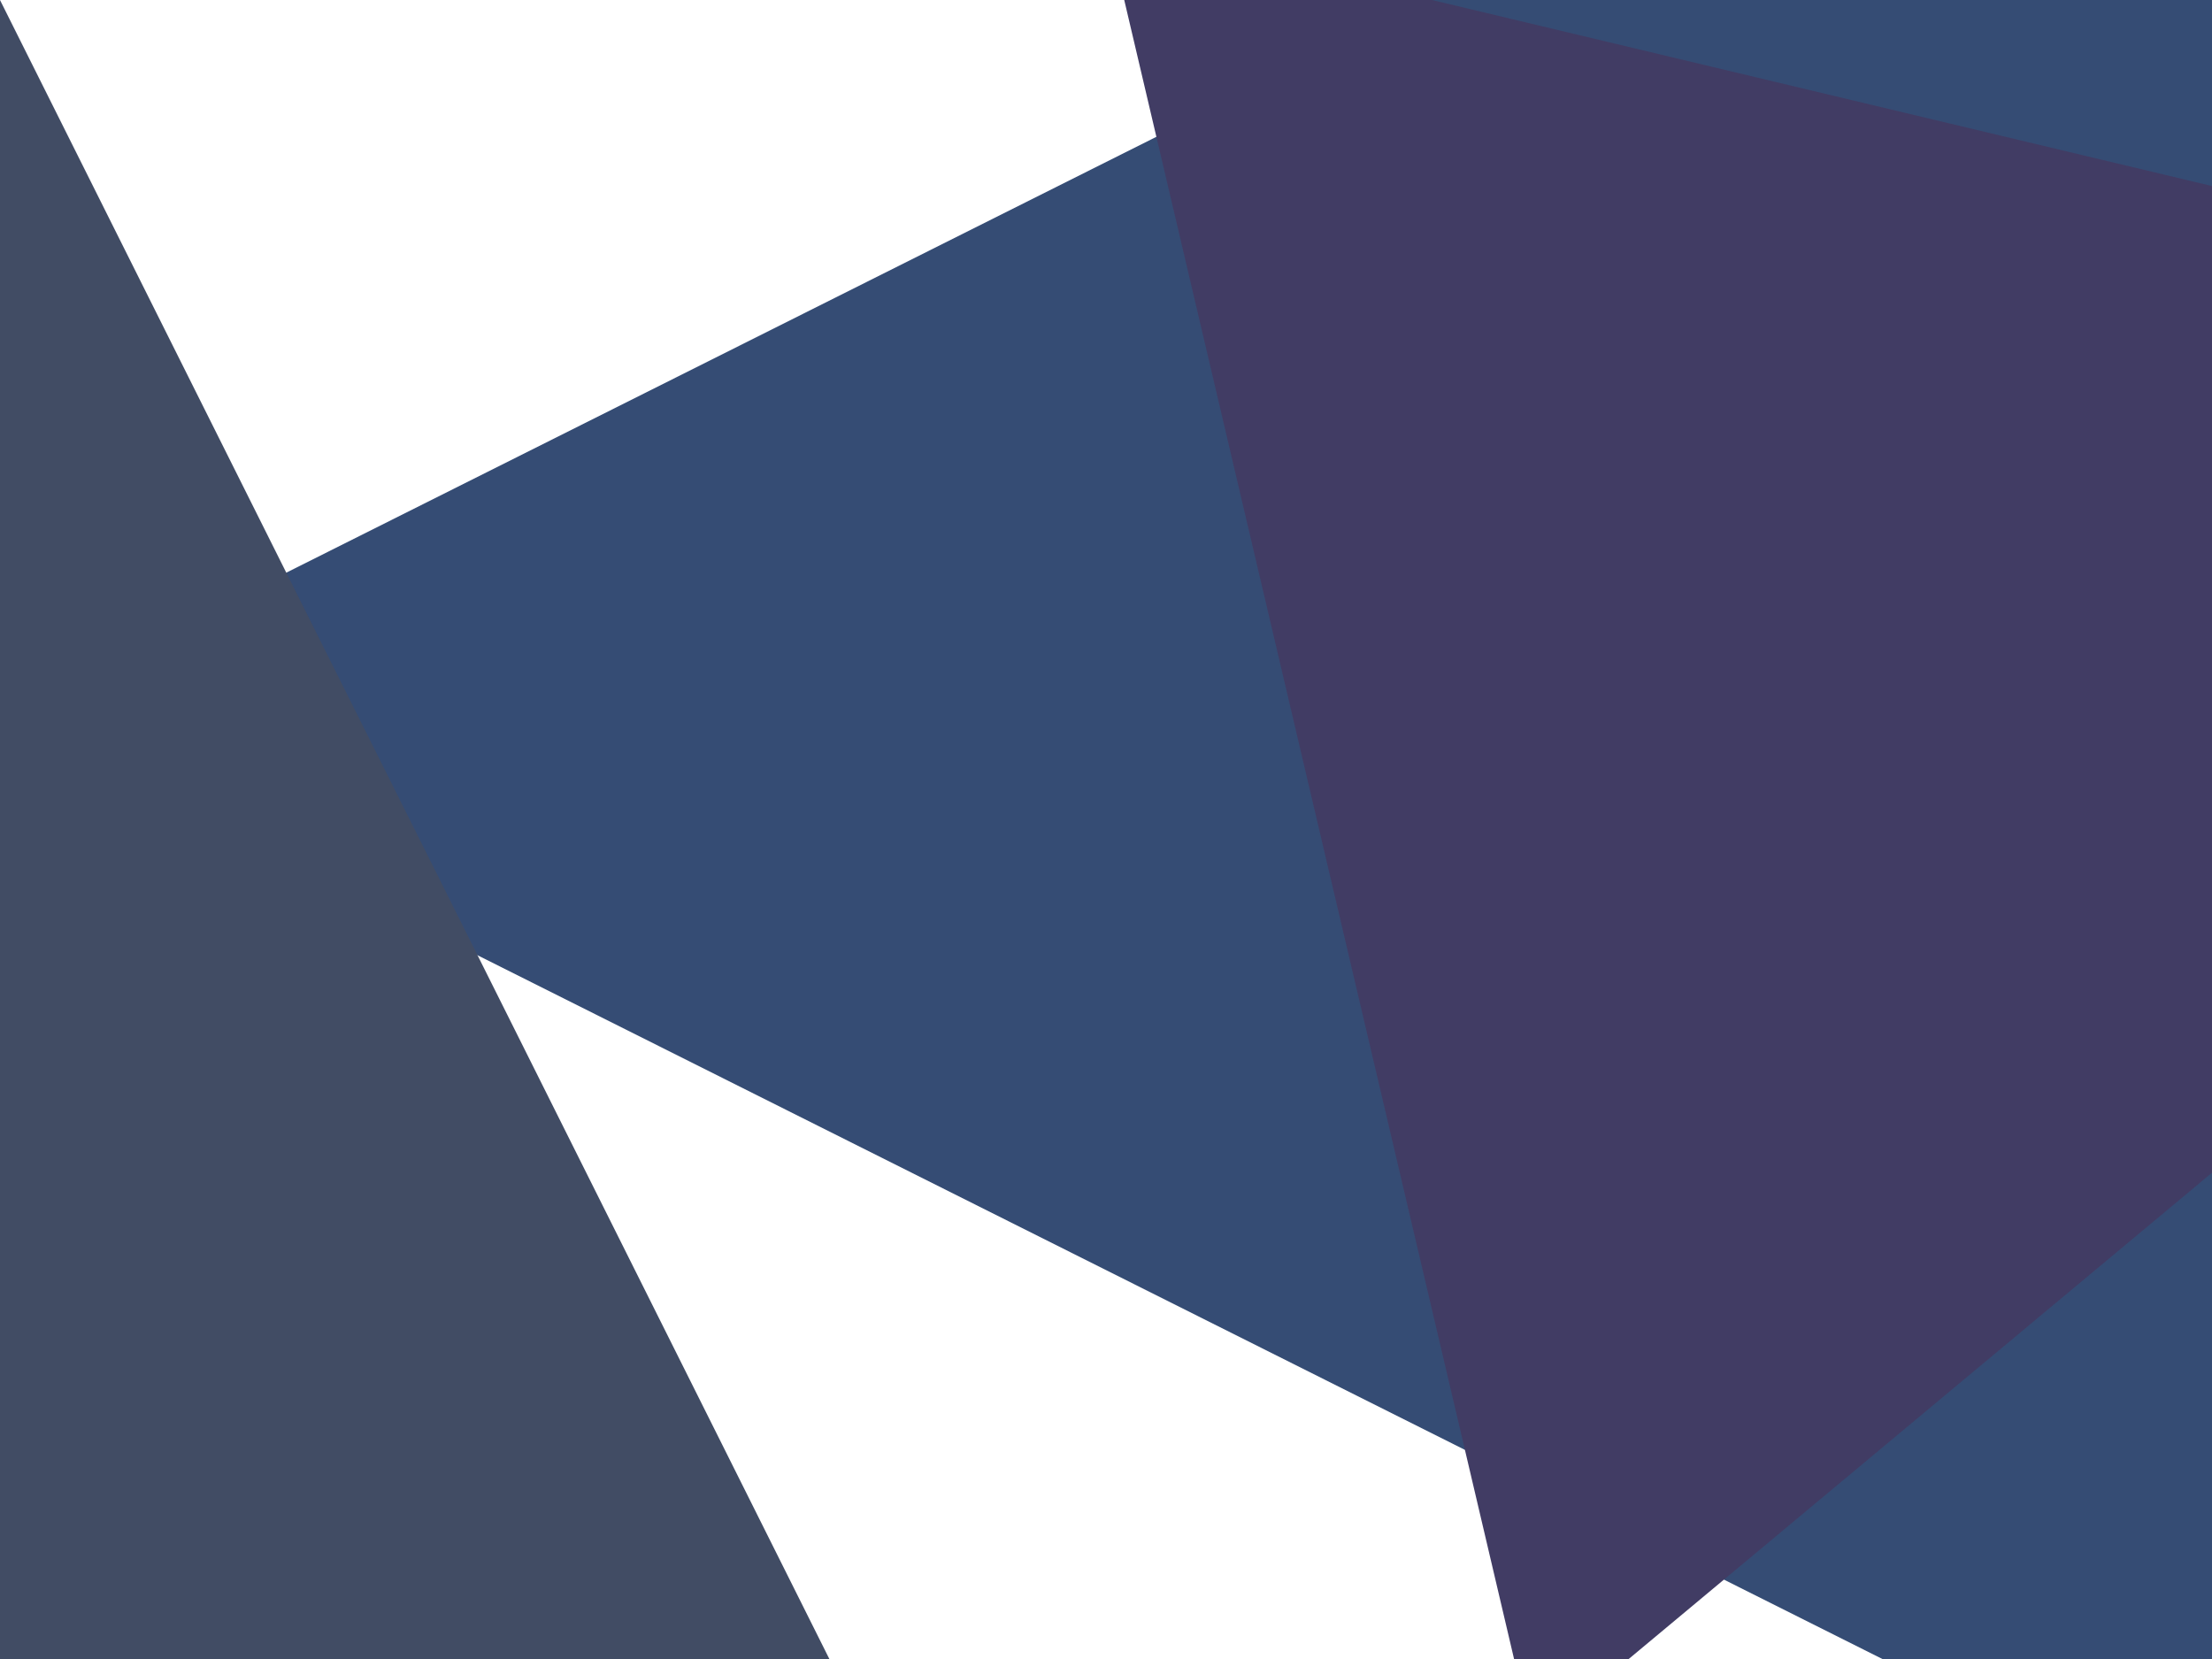
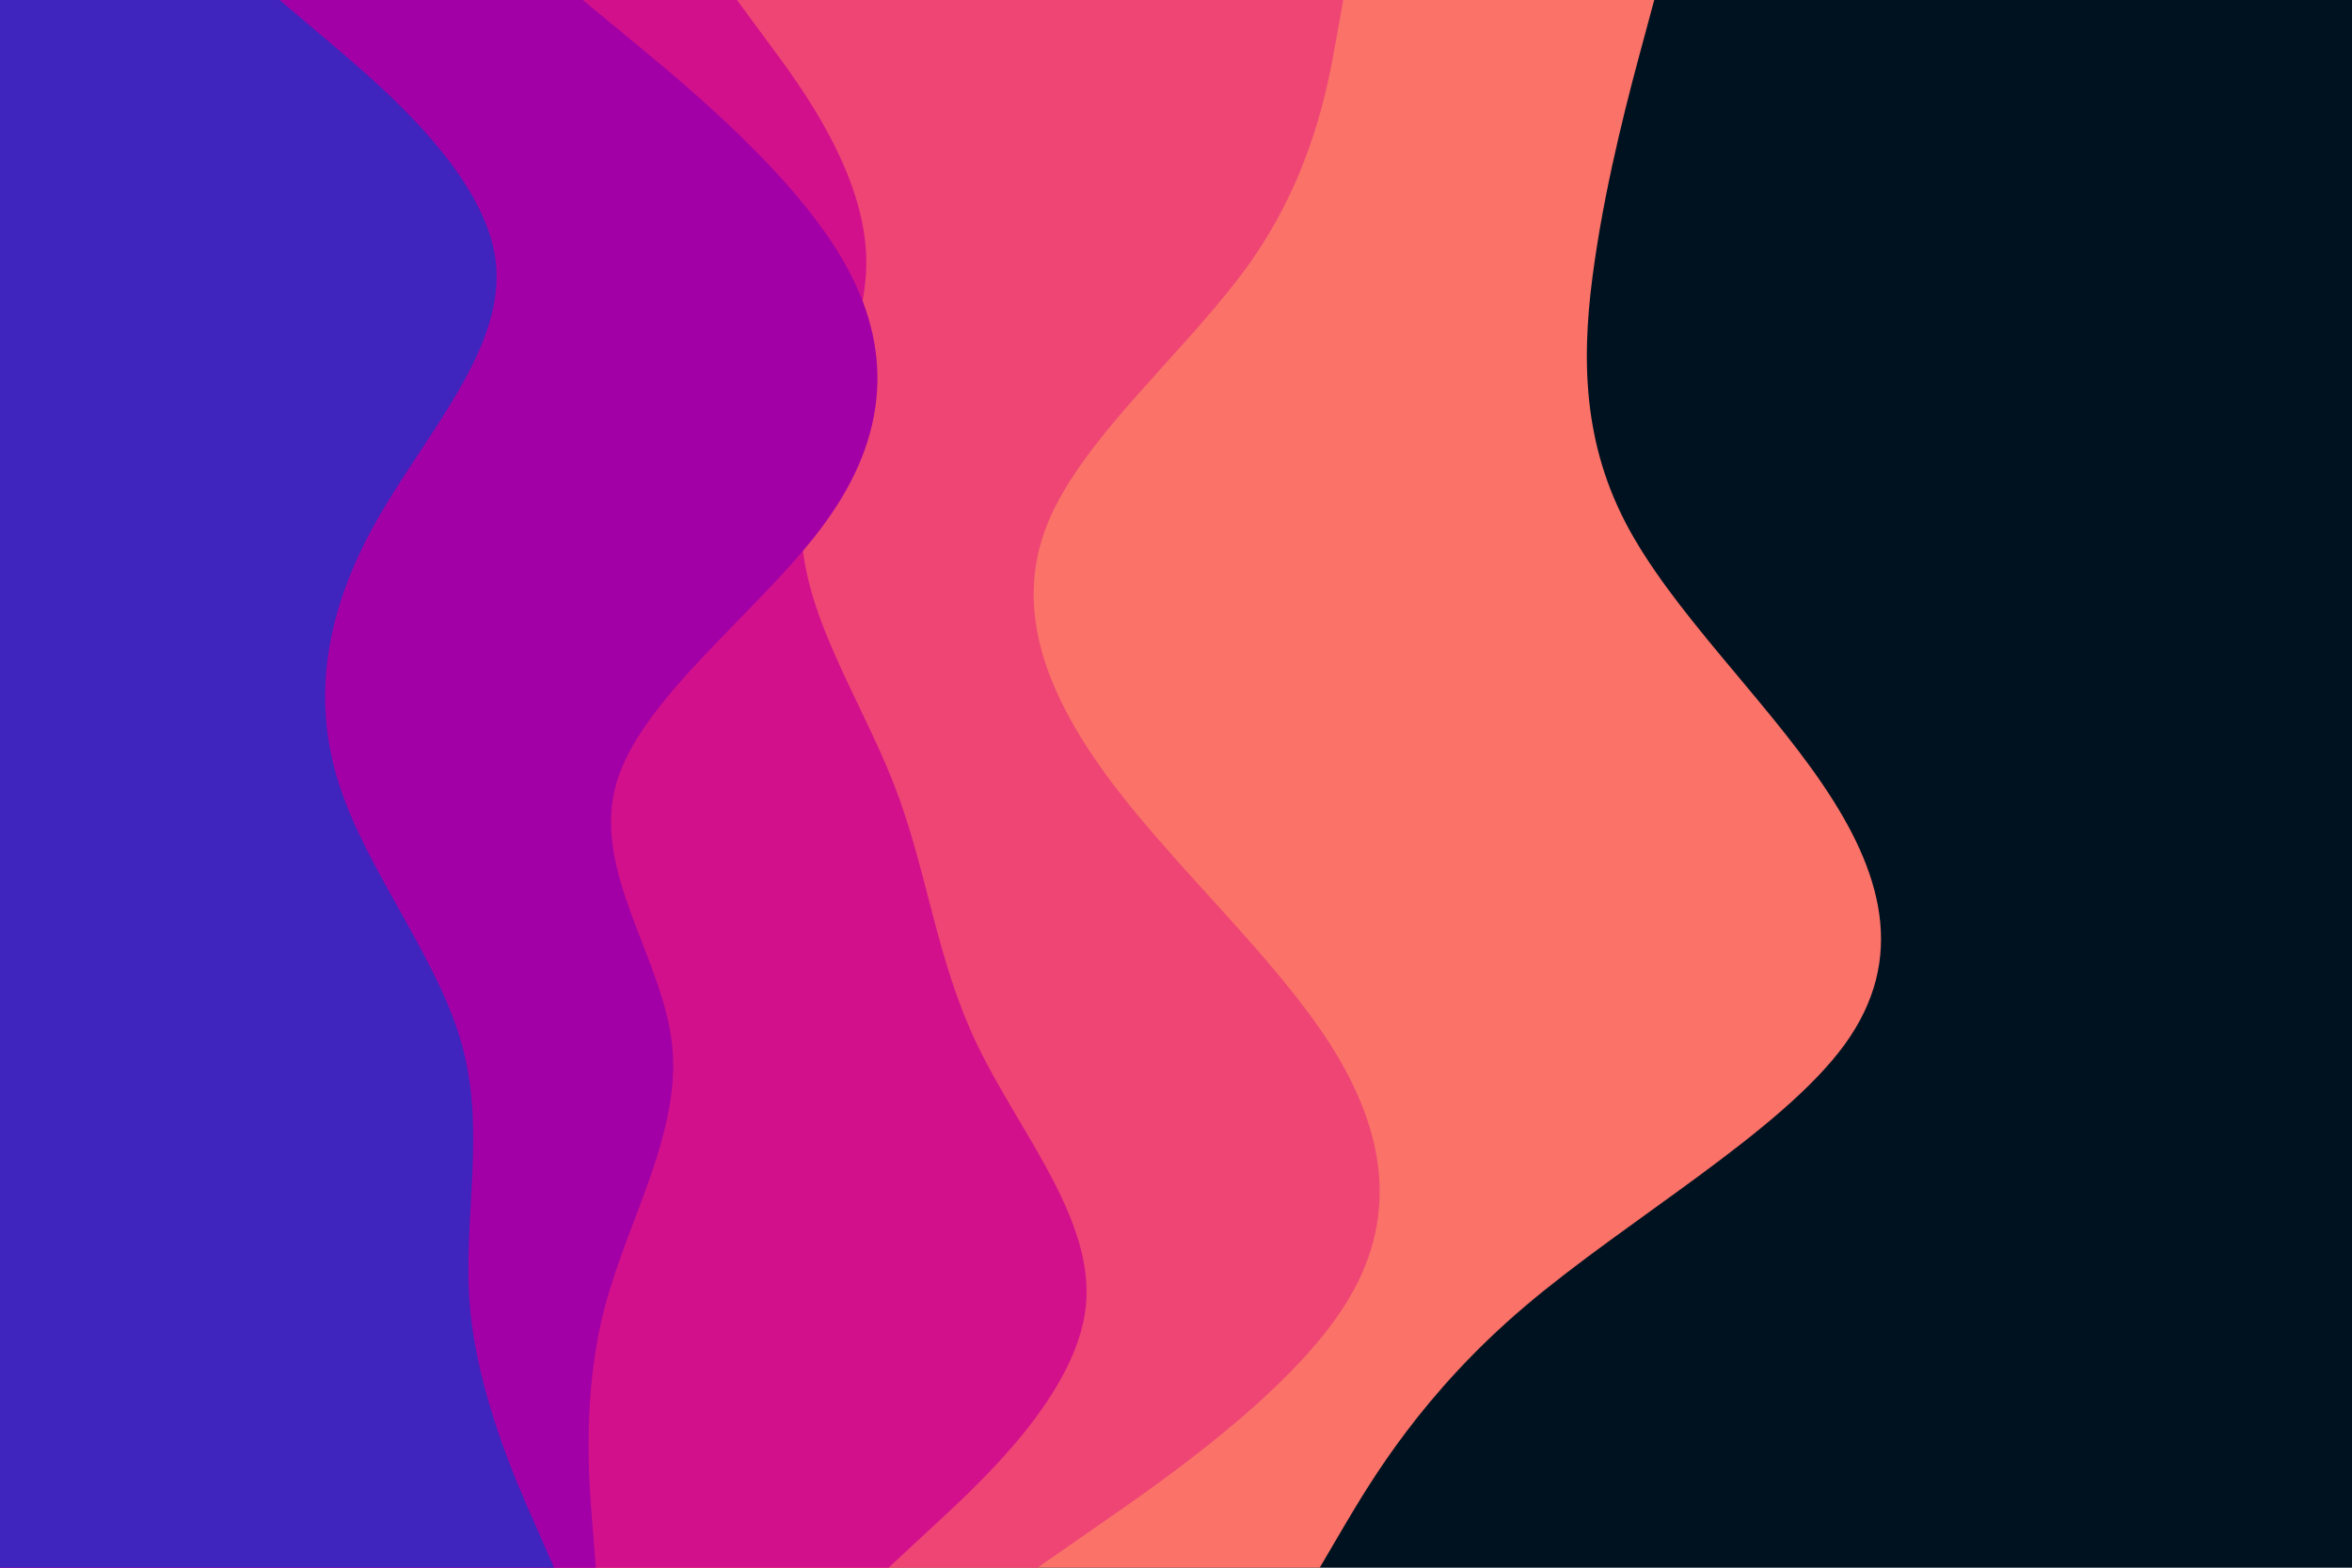
- <svg xmlns="http://www.w3.org/2000/svg" version="1.1" baseProfile="tiny" id="header-background-svg-root" width="1024" height="768" viewBox="0 0 1024 768">
-   <path d="M0.014,331.486l1075-538.5v1077Z" fill="#354c74" />
-   <path d="M0,0.015l460.923,921.97H-460.923Z" fill="#414c64" />
-   <path d="M1449.99,187.736L709.6,804.994,511.985-35.994Z" fill="#413c64" />
+ <svg xmlns="http://www.w3.org/2000/svg" id="visual" viewBox="0 0 900 600" width="900" height="600" version="1.1">
+   <rect x="0" y="0" width="900" height="600" fill="#001220" />
+   <path d="M633 0L628.5 16.7C624 33.3 615 66.7 610.2 100C605.3 133.3 604.7 166.7 622 200C639.3 233.3 674.7 266.7 697.3 300C720 333.3 730 366.7 705.7 400C681.3 433.3 622.7 466.7 583.5 500C544.3 533.3 524.7 566.7 514.8 583.3L505 600L0 600L0 583.3C0 566.7 0 533.3 0 500C0 466.7 0 433.3 0 400C0 366.7 0 333.3 0 300C0 266.7 0 233.3 0 200C0 166.7 0 133.3 0 100C0 66.7 0 33.3 0 16.7L0 0Z" fill="#fa7268" />
+   <path d="M514 0L511 16.7C508 33.3 502 66.7 478.7 100C455.3 133.3 414.7 166.7 401 200C387.3 233.3 400.7 266.7 425.8 300C451 333.3 488 366.7 509.2 400C530.3 433.3 535.7 466.7 514.3 500C493 533.3 445 566.7 421 583.3L397 600L0 600L0 583.3C0 566.7 0 533.3 0 500C0 466.7 0 433.3 0 400C0 366.7 0 333.3 0 300C0 266.7 0 233.3 0 200C0 166.7 0 133.3 0 100C0 66.7 0 33.3 0 16.7L0 0Z" fill="#ee4575" />
+   <path d="M282 0L294.3 16.7C306.7 33.3 331.3 66.7 331.5 100C331.7 133.3 307.3 166.7 306.7 200C306 233.3 329 266.7 342 300C355 333.3 358 366.7 374 400C390 433.3 419 466.7 415.5 500C412 533.3 376 566.7 358 583.3L340 600L0 600L0 583.3C0 566.7 0 533.3 0 500C0 466.7 0 433.3 0 400C0 366.7 0 333.3 0 300C0 266.7 0 233.3 0 200C0 166.7 0 133.3 0 100C0 66.7 0 33.3 0 16.7L0 0Z" fill="#d3108b" />
+   <path d="M223 0L243.2 16.7C263.3 33.3 303.7 66.7 322.8 100C342 133.3 340 166.7 315.8 200C291.7 233.3 245.3 266.7 235.8 300C226.3 333.3 253.7 366.7 257.2 400C260.7 433.3 240.3 466.7 231.5 500C222.7 533.3 225.3 566.7 226.7 583.3L228 600L0 600L0 583.3C0 566.7 0 533.3 0 500C0 466.7 0 433.3 0 400C0 366.7 0 333.3 0 300C0 266.7 0 233.3 0 200C0 166.7 0 133.3 0 100C0 66.7 0 33.3 0 16.7L0 0Z" fill="#a200a6" />
+   <path d="M107 0L126.7 16.7C146.3 33.3 185.7 66.7 189.7 100C193.7 133.3 162.3 166.7 143.7 200C125 233.3 119 266.7 129.7 300C140.3 333.3 167.7 366.7 176.8 400C186 433.3 177 466.7 179.8 500C182.7 533.3 197.3 566.7 204.7 583.3L212 600L0 600L0 583.3C0 566.7 0 533.3 0 500C0 466.7 0 433.3 0 400C0 366.7 0 333.3 0 300C0 266.7 0 233.3 0 200C0 166.7 0 133.3 0 100C0 66.7 0 33.3 0 16.7L0 0Z" fill="#4024be" />
</svg>
